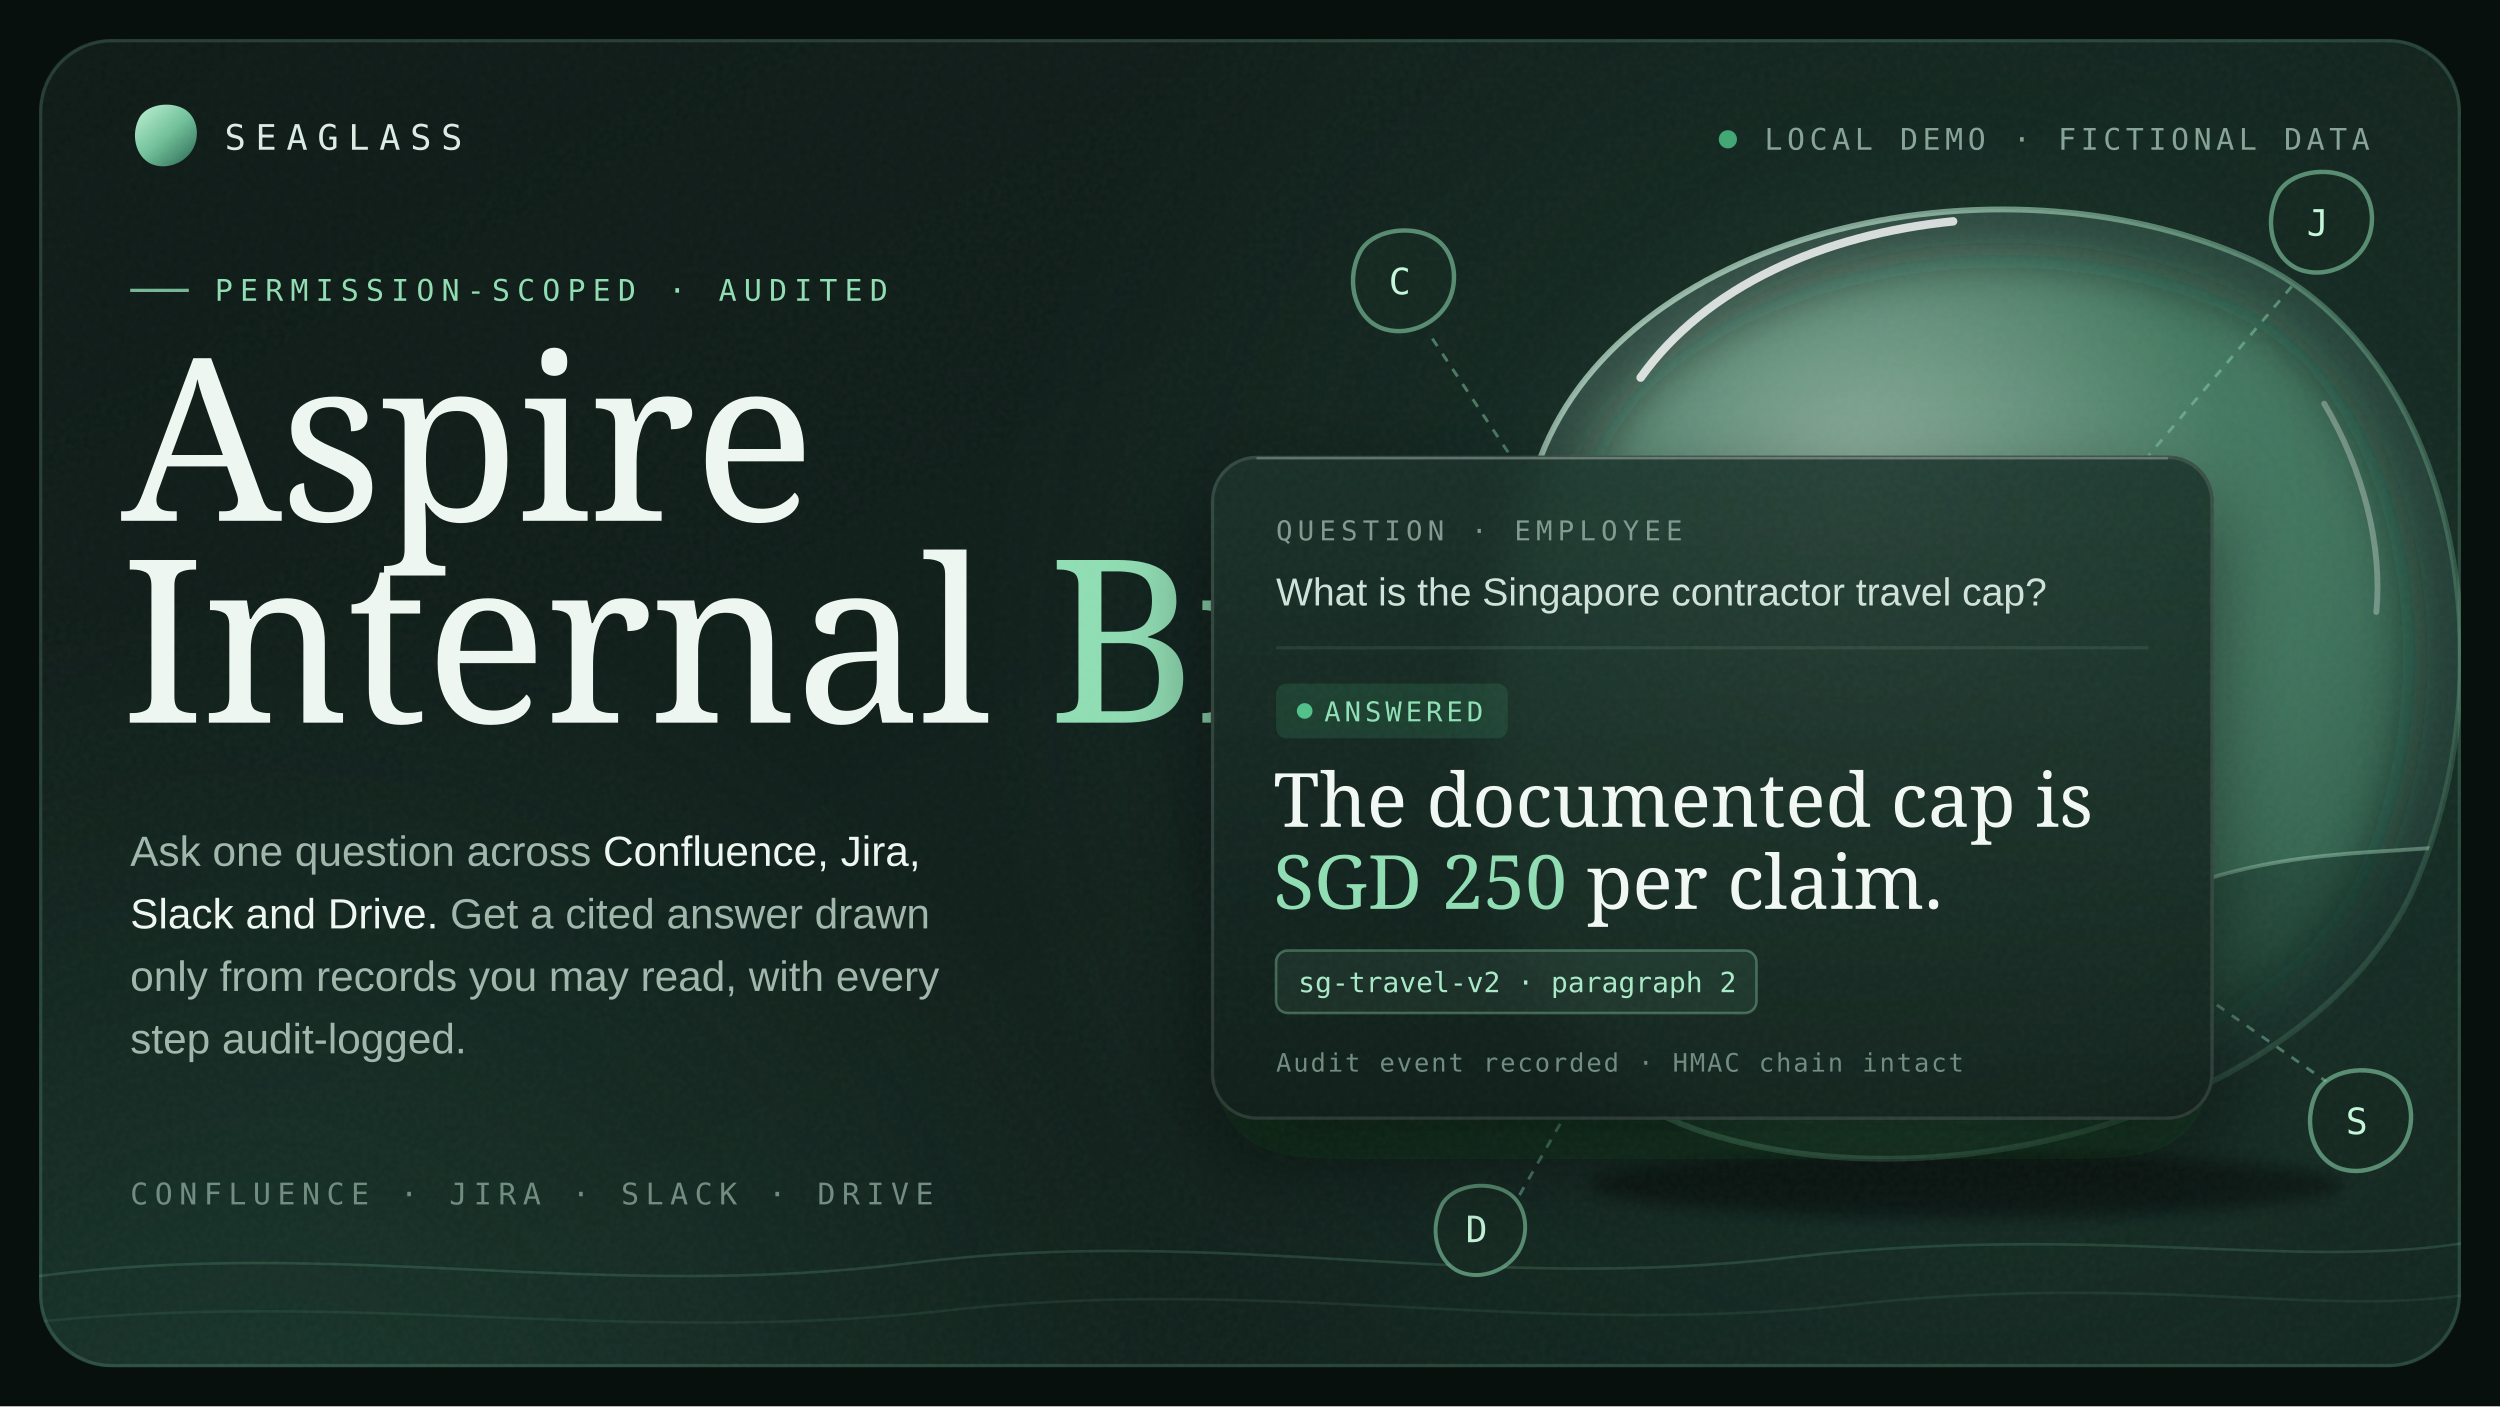
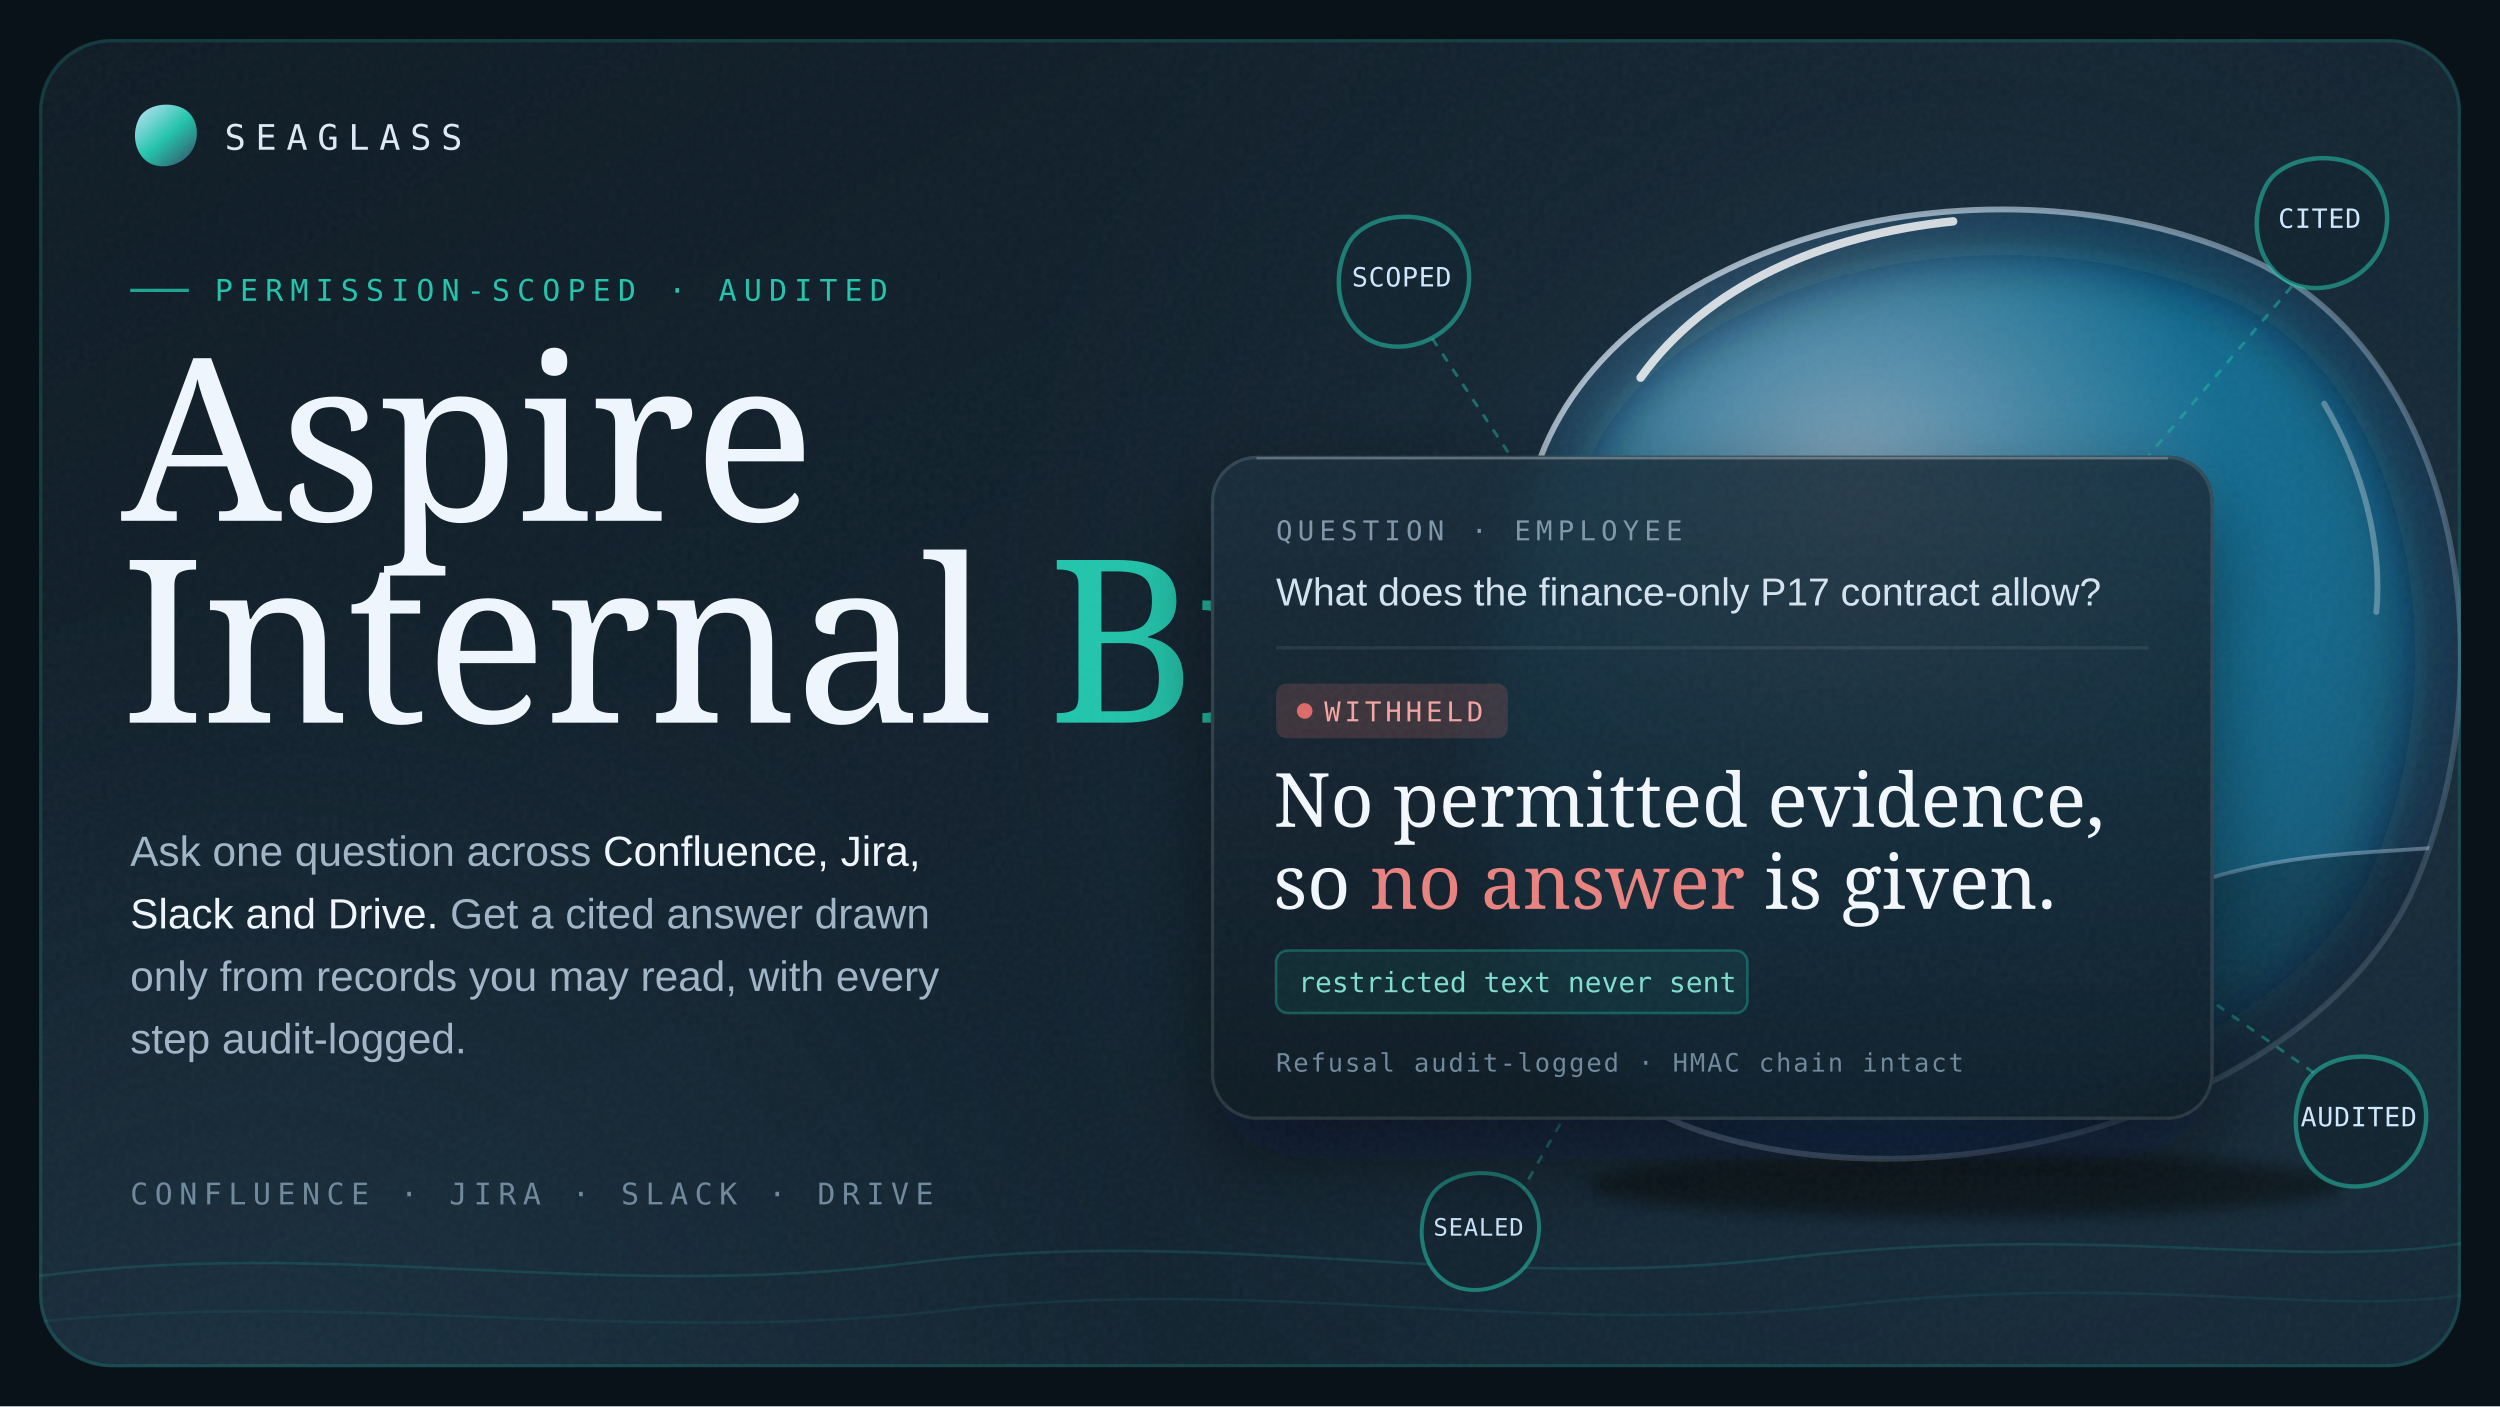
<svg xmlns="http://www.w3.org/2000/svg" width="384" height="216" viewBox="0 0 384 216" role="img" aria-labelledby="title desc">
  <style>
  @font-face { font-family: "Instrument Serif"; src: url(FONT:InstrumentSerif-Regular.ttf); }
  @font-face { font-family: "Instrument Sans"; src: url(FONT:InstrumentSans-Regular.ttf); }
  @font-face { font-family: "Geist Mono"; src: url(FONT:GeistMono-Regular.ttf); }
  .serif { font-family: "Instrument Serif", Georgia, serif; }
  .sans { font-family: "Instrument Sans", "Helvetica Neue", Arial, sans-serif; }
  .mono { font-family: "Geist Mono", Menlo, monospace; }
</style>
  <defs>
    <linearGradient id="bg" x1="0" y1="0" x2="1" y2="1">
-       <stop stop-color="#0d1915" />
-       <stop offset="1" stop-color="#10231d" />
+       <stop stop-color="#0e1b25" />
+       <stop offset="1" stop-color="#122634" />
    </linearGradient>
    <radialGradient id="glow" cx="300" cy="100" r="150" gradientUnits="userSpaceOnUse">
-       <stop stop-color="#6fbf98" stop-opacity="0.3" />
-       <stop offset="0.55" stop-color="#2b6a54" stop-opacity="0.12" />
-       <stop offset="1" stop-color="#2b6a54" stop-opacity="0" />
+       <stop stop-color="#10a9e2" stop-opacity="0.3" />
+       <stop offset="0.55" stop-color="#2f5165" stop-opacity="0.12" />
+       <stop offset="1" stop-color="#2f5165" stop-opacity="0" />
    </radialGradient>
    <radialGradient id="glow-low" cx="40" cy="230" r="140" gradientUnits="userSpaceOnUse">
-       <stop stop-color="#2b6a54" stop-opacity="0.3" />
-       <stop offset="1" stop-color="#2b6a54" stop-opacity="0" />
+       <stop stop-color="#2f5165" stop-opacity="0.3" />
+       <stop offset="1" stop-color="#2f5165" stop-opacity="0" />
    </radialGradient>
    <radialGradient id="glass" cx="0.38" cy="0.3" r="0.85">
-       <stop stop-color="#d4f7e3" stop-opacity="0.62" />
-       <stop offset="0.45" stop-color="#6fbf98" stop-opacity="0.5" />
-       <stop offset="1" stop-color="#143a2e" stop-opacity="0.85" />
+       <stop stop-color="#cee7fe" stop-opacity="0.62" />
+       <stop offset="0.45" stop-color="#10a9e2" stop-opacity="0.5" />
+       <stop offset="1" stop-color="#173246" stop-opacity="0.85" />
    </radialGradient>
    <linearGradient id="mark" x1="4" y1="3" x2="27" y2="29" gradientUnits="userSpaceOnUse">
-       <stop stop-color="#c4f5d9" />
-       <stop offset="0.55" stop-color="#6fbf98" />
-       <stop offset="1" stop-color="#2b6a54" />
+       <stop stop-color="#cee7fe" />
+       <stop offset="0.55" stop-color="#21c3aa" />
+       <stop offset="1" stop-color="#2f5165" />
    </linearGradient>
    <linearGradient id="rim" x1="230" y1="40" x2="370" y2="175" gradientUnits="userSpaceOnUse">
-       <stop stop-color="#e4fbef" stop-opacity="0.75" />
-       <stop offset="0.5" stop-color="#8fdcb2" stop-opacity="0.35" />
-       <stop offset="1" stop-color="#8fdcb2" stop-opacity="0.08" />
+       <stop stop-color="#eef6ff" stop-opacity="0.78" />
+       <stop offset="0.5" stop-color="#cee7fe" stop-opacity="0.35" />
+       <stop offset="1" stop-color="#cee7fe" stop-opacity="0.08" />
    </linearGradient>
    <linearGradient id="card-fill" x1="0" y1="0" x2="0" y2="1">
-       <stop stop-color="#183129" stop-opacity="0.86" />
-       <stop offset="1" stop-color="#0e1d18" stop-opacity="0.9" />
+       <stop stop-color="#182d3c" stop-opacity="0.86" />
+       <stop offset="1" stop-color="#0d1a24" stop-opacity="0.9" />
    </linearGradient>
    <filter id="blur-4" x="-20%" y="-20%" width="140%" height="140%">
      <feGaussianBlur stdDeviation="4" />
    </filter>
    <filter id="blur-1" x="-50%" y="-50%" width="200%" height="200%">
      <feGaussianBlur stdDeviation="1.2" />
    </filter>
    <filter id="lift" x="-20%" y="-20%" width="140%" height="160%">
-       <feDropShadow dx="0" dy="6" stdDeviation="7" flood-color="#030a07" flood-opacity="0.55" />
+       <feDropShadow dx="0" dy="6" stdDeviation="7" flood-color="#02070b" flood-opacity="0.55" />
    </filter>
    <filter id="grain" x="0" y="0" width="100%" height="100%">
      <feTurbulence type="fractalNoise" baseFrequency="1.1" numOctaves="2" stitchTiles="stitch" result="n" />
      <feColorMatrix in="n" values="0 0 0 0 1  0 0 0 0 1  0 0 0 0 1  0 0 0 0.55 0" />
    </filter>
    <path id="pebble" d="M236 72C248 36 306 22 346 40C378 55 386 104 370 138C354 170 300 186 262 174C224 162 222 108 236 72Z" />
    <path id="mini" d="M6.2 9.4C9 3.8 18.6 2.3 24.4 5.6c5.3 3 6.4 10.4 3.9 15.6-2.7 5.6-9.6 8.8-15.6 7.2C5.4 26.5 2.4 17 6.2 9.4Z" />
    <clipPath id="frame">
      <rect x="6" y="6" width="372" height="204" rx="11" />
    </clipPath>
    <clipPath id="clip-pebble">
      <use href="#pebble" />
    </clipPath>
    <clipPath id="clip-card">
      <rect x="186" y="70" width="154" height="102" rx="7" />
    </clipPath>
  </defs>
-   <rect width="384" height="216" fill="#08100d" />
+   <rect width="384" height="216" fill="#091219" />
  <g clip-path="url(#frame)">
    <rect x="6" y="6" width="372" height="204" fill="url(#bg)" />
    <rect x="6" y="6" width="372" height="204" fill="url(#glow)" />
    <rect x="6" y="6" width="372" height="204" fill="url(#glow-low)" />
-     <g fill="none" stroke="#8fdcb2" stroke-width="0.4">
+     <g fill="none" stroke="#21c3aa" stroke-width="0.4">
      <path d="M6 196C52 190 92 200 140 194C188 188 226 199 276 193C322 188 352 195 378 191" stroke-opacity="0.16" />
      <path d="M6 203C56 198 98 207 148 201C198 196 238 206 288 200C330 196 356 202 378 199" stroke-opacity="0.09" />
    </g>
    <use href="#mini" transform="translate(19 14.6) scale(0.38)" fill="url(#mark)" />
-     <text class="mono" x="34.5" y="23" font-size="5.4" letter-spacing="1.5" fill="#dcebe4">SEAGLASS</text>
-     <g class="mono" font-size="4.6" letter-spacing="0.7" fill="#86a296">
-       <circle cx="265.4" cy="21.4" r="1.4" fill="#3fa673" />
-       <text x="364" y="23" text-anchor="end">LOCAL DEMO · FICTIONAL DATA</text>
-     </g>
-     <line x1="20" y1="44.6" x2="29" y2="44.6" stroke="#8fdcb2" stroke-width="0.5" stroke-opacity="0.8" />
-     <text class="mono" x="33" y="46.2" font-size="4.6" letter-spacing="1.1" fill="#8fdcb2">PERMISSION-SCOPED · AUDITED</text>
-     <g class="serif" fill="#eef6f1" font-size="35" letter-spacing="-0.35">
+     <text class="mono" x="34.5" y="23" font-size="5.4" letter-spacing="1.5" fill="#dce9f4">SEAGLASS</text>
+     <line x1="20" y1="44.6" x2="29" y2="44.6" stroke="#21c3aa" stroke-width="0.5" stroke-opacity="0.8" />
+     <text class="mono" x="33" y="46.2" font-size="4.6" letter-spacing="1.1" fill="#21c3aa">PERMISSION-SCOPED · AUDITED</text>
+     <g class="serif" fill="#eef5fc" font-size="35" letter-spacing="-0.35">
      <text x="18.6" y="80">Aspire</text>
-       <text x="18.6" y="111">Internal <tspan fill="#8fdcb2">Brain</tspan>
+       <text x="18.6" y="111">Internal <tspan fill="#21c3aa">Brain</tspan>
      </text>
    </g>
-     <g class="sans" font-size="6.5" fill="#9fb6ab">
-       <text x="20" y="133">Ask one question across <tspan fill="#eef6f1">Confluence, Jira,</tspan>
+     <g class="sans" font-size="6.5" fill="#9fb4c5">
+       <text x="20" y="133">Ask one question across <tspan fill="#eef5fc">Confluence, Jira,</tspan>
      </text>
      <text x="20" y="142.6">
-         <tspan fill="#eef6f1">Slack and Drive.</tspan> Get a cited answer drawn</text>
+         <tspan fill="#eef5fc">Slack and Drive.</tspan> Get a cited answer drawn</text>
      <text x="20" y="152.2">only from records you may read, with every</text>
      <text x="20" y="161.8">step audit-logged.</text>
    </g>
-     <text class="mono" x="20" y="185" font-size="4.6" letter-spacing="1" fill="#6f8a7e">CONFLUENCE · JIRA · SLACK · DRIVE</text>
+     <text class="mono" x="20" y="185" font-size="4.6" letter-spacing="1" fill="#6e879a">CONFLUENCE · JIRA · SLACK · DRIVE</text>
    <ellipse cx="302" cy="182" rx="58" ry="5" fill="#000" fill-opacity="0.45" filter="url(#blur-1)" />
    <use href="#pebble" fill="url(#glass)" />
    <g clip-path="url(#clip-pebble)">
-       <use href="#pebble" fill="none" stroke="#0b221b" stroke-opacity="0.6" stroke-width="14" filter="url(#blur-4)" />
-       <path d="M220 140C258 128 296 150 336 136C356 129 372 132 392 128V200H220Z" fill="#0b221b" fill-opacity="0.35" />
-       <path d="M220 140C258 128 296 150 336 136C356 129 372 132 392 128" fill="none" stroke="#c4f5d9" stroke-opacity="0.35" stroke-width="0.6" />
+       <use href="#pebble" fill="none" stroke="#0a1a26" stroke-opacity="0.6" stroke-width="14" filter="url(#blur-4)" />
+       <path d="M220 140C258 128 296 150 336 136C356 129 372 132 392 128V200H220Z" fill="#0a1a26" fill-opacity="0.35" />
+       <path d="M220 140C258 128 296 150 336 136C356 129 372 132 392 128" fill="none" stroke="#cee7fe" stroke-opacity="0.35" stroke-width="0.6" />
    </g>
    <use href="#pebble" fill="none" stroke="url(#rim)" stroke-width="0.9" />
    <path d="M252 58C262 44 280 36 300 34" fill="none" stroke="#ffffff" stroke-opacity="0.8" stroke-width="1.3" stroke-linecap="round" />
    <path d="M357 62C363 72 366 84 365 94" fill="none" stroke="#ffffff" stroke-opacity="0.3" stroke-width="0.9" stroke-linecap="round" />
-     <g fill="none" stroke="#8fdcb2" stroke-opacity="0.45" stroke-width="0.45" stroke-dasharray="1.4 1.4">
+     <g fill="none" stroke="#21c3aa" stroke-opacity="0.45" stroke-width="0.45" stroke-dasharray="1.4 1.4">
      <path d="M220 52L232 70" />
      <path d="M352 44L330 70" />
      <path d="M360 168L340 154" />
      <path d="M232 186L240 172" />
    </g>
-     <g stroke="#8fdcb2" stroke-opacity="0.55" stroke-width="1.1" fill="#12271f">
-       <use href="#mini" transform="translate(205 33) scale(0.62)" />
-       <use href="#mini" transform="translate(346 24) scale(0.62)" />
-       <use href="#mini" transform="translate(352 162) scale(0.62)" />
-       <use href="#mini" transform="translate(218 180) scale(0.55)" />
+     <g stroke="#21c3aa" stroke-opacity="0.55" stroke-width="0.85" fill="#112330">
+       <use href="#mini" transform="translate(202 30.2) scale(0.8)" />
+       <use href="#mini" transform="translate(343 21.2) scale(0.8)" />
+       <use href="#mini" transform="translate(349 159.2) scale(0.8)" />
+       <use href="#mini" transform="translate(215.1 177.4) scale(0.72)" />
    </g>
-     <g class="mono" font-size="5.6" fill="#c4f5d9" text-anchor="middle">
-       <text x="215" y="45.2">C</text>
-       <text x="356" y="36.2">J</text>
-       <text x="362" y="174.2">S</text>
-       <text x="226.8" y="190.8">D</text>
+     <g class="mono" font-size="4.1" letter-spacing="0.1" fill="#cee7fe" text-anchor="middle">
+       <text x="215.3" y="44">SCOPED</text>
+       <text x="356.3" y="35">CITED</text>
+       <text x="362.3" y="173">AUDITED</text>
+       <text x="227.1" y="189.8" font-size="3.7">SEALED</text>
    </g>
    <g filter="url(#lift)">
-       <rect x="186" y="70" width="154" height="102" rx="7" fill="#0e1d18" />
+       <rect x="186" y="70" width="154" height="102" rx="7" fill="#0d1a24" />
    </g>
    <g clip-path="url(#clip-card)">
      <use href="#pebble" fill="url(#glass)" filter="url(#blur-4)" />
      <rect x="186" y="70" width="154" height="102" fill="url(#card-fill)" />
    </g>
    <rect x="186.25" y="70.25" width="153.5" height="101.5" rx="6.8" fill="none" stroke="#ffffff" stroke-opacity="0.12" stroke-width="0.5" />
    <path d="M193 70.4H333" stroke="#ffffff" stroke-opacity="0.22" stroke-width="0.4" />
-     <text class="mono" x="196" y="83" font-size="4.2" letter-spacing="0.8" fill="#7f998d">QUESTION · EMPLOYEE</text>
-     <text class="sans" x="196" y="93" font-size="6" fill="#cfe1d8">What is the Singapore contractor travel cap?</text>
+     <text class="mono" x="196" y="83" font-size="4.2" letter-spacing="0.8" fill="#7e96a8">QUESTION · EMPLOYEE</text>
+     <text class="sans" x="196" y="93" font-size="6" fill="#d3e2ee">What does the finance-only P17 contract allow?</text>
    <line x1="196" y1="99.5" x2="330" y2="99.5" stroke="#ffffff" stroke-opacity="0.08" stroke-width="0.5" />
-     <rect x="196" y="105" width="35.6" height="8.4" rx="1.6" fill="#3fa673" fill-opacity="0.18" />
-     <circle cx="200.4" cy="109.2" r="1.2" fill="#4fc088" />
-     <text class="mono" x="203.4" y="110.8" font-size="4.2" letter-spacing="0.6" fill="#8ee0b4">ANSWERED</text>
-     <g class="serif" font-size="11.5" fill="#f1f8f4">
-       <text x="195.6" y="127">The documented cap is</text>
-       <text x="195.6" y="139.6">
-         <tspan fill="#8fdcb2">SGD 250</tspan> per claim.</text>
+     <rect x="196" y="105" width="35.6" height="8.4" rx="1.6" fill="#db6a67" fill-opacity="0.2" />
+     <circle cx="200.4" cy="109.2" r="1.2" fill="#db6a67" />
+     <text class="mono" x="203.4" y="110.8" font-size="4.2" letter-spacing="0.6" fill="#f2a3a0">WITHHELD</text>
+     <g class="serif" font-size="11.5" fill="#f2f7fd">
+       <text x="195.6" y="127">No permitted evidence,</text>
+       <text x="195.6" y="139.6">so <tspan fill="#e8817e">no answer</tspan> is given.</text>
    </g>
-     <rect x="196" y="146" width="73.8" height="9.6" rx="1.8" fill="#8fdcb2" fill-opacity="0.08" stroke="#8fdcb2" stroke-opacity="0.35" stroke-width="0.4" />
-     <text class="mono" x="199.4" y="152.4" font-size="4.3" fill="#a8e9c6">sg-travel-v2 · paragraph 2</text>
-     <text class="mono" x="196" y="164.6" font-size="3.9" letter-spacing="0.3" fill="#6f8a7e">Audit event recorded · HMAC chain intact</text>
+     <rect x="196" y="146" width="72.4" height="9.6" rx="1.8" fill="#21c3aa" fill-opacity="0.08" stroke="#21c3aa" stroke-opacity="0.35" stroke-width="0.4" />
+     <text class="mono" x="199.4" y="152.4" font-size="4.3" fill="#7fdccc">restricted text never sent</text>
+     <text class="mono" x="196" y="164.6" font-size="3.9" letter-spacing="0.3" fill="#6e879a">Refusal audit-logged · HMAC chain intact</text>
    <rect x="6" y="6" width="372" height="204" filter="url(#grain)" opacity="0.07" />
  </g>
-   <rect x="6.25" y="6.25" width="371.5" height="203.5" rx="11" fill="none" stroke="#8fdcb2" stroke-opacity="0.18" stroke-width="0.5" />
+   <rect x="6.25" y="6.25" width="371.5" height="203.5" rx="11" fill="none" stroke="#21c3aa" stroke-opacity="0.18" stroke-width="0.5" />
</svg>
